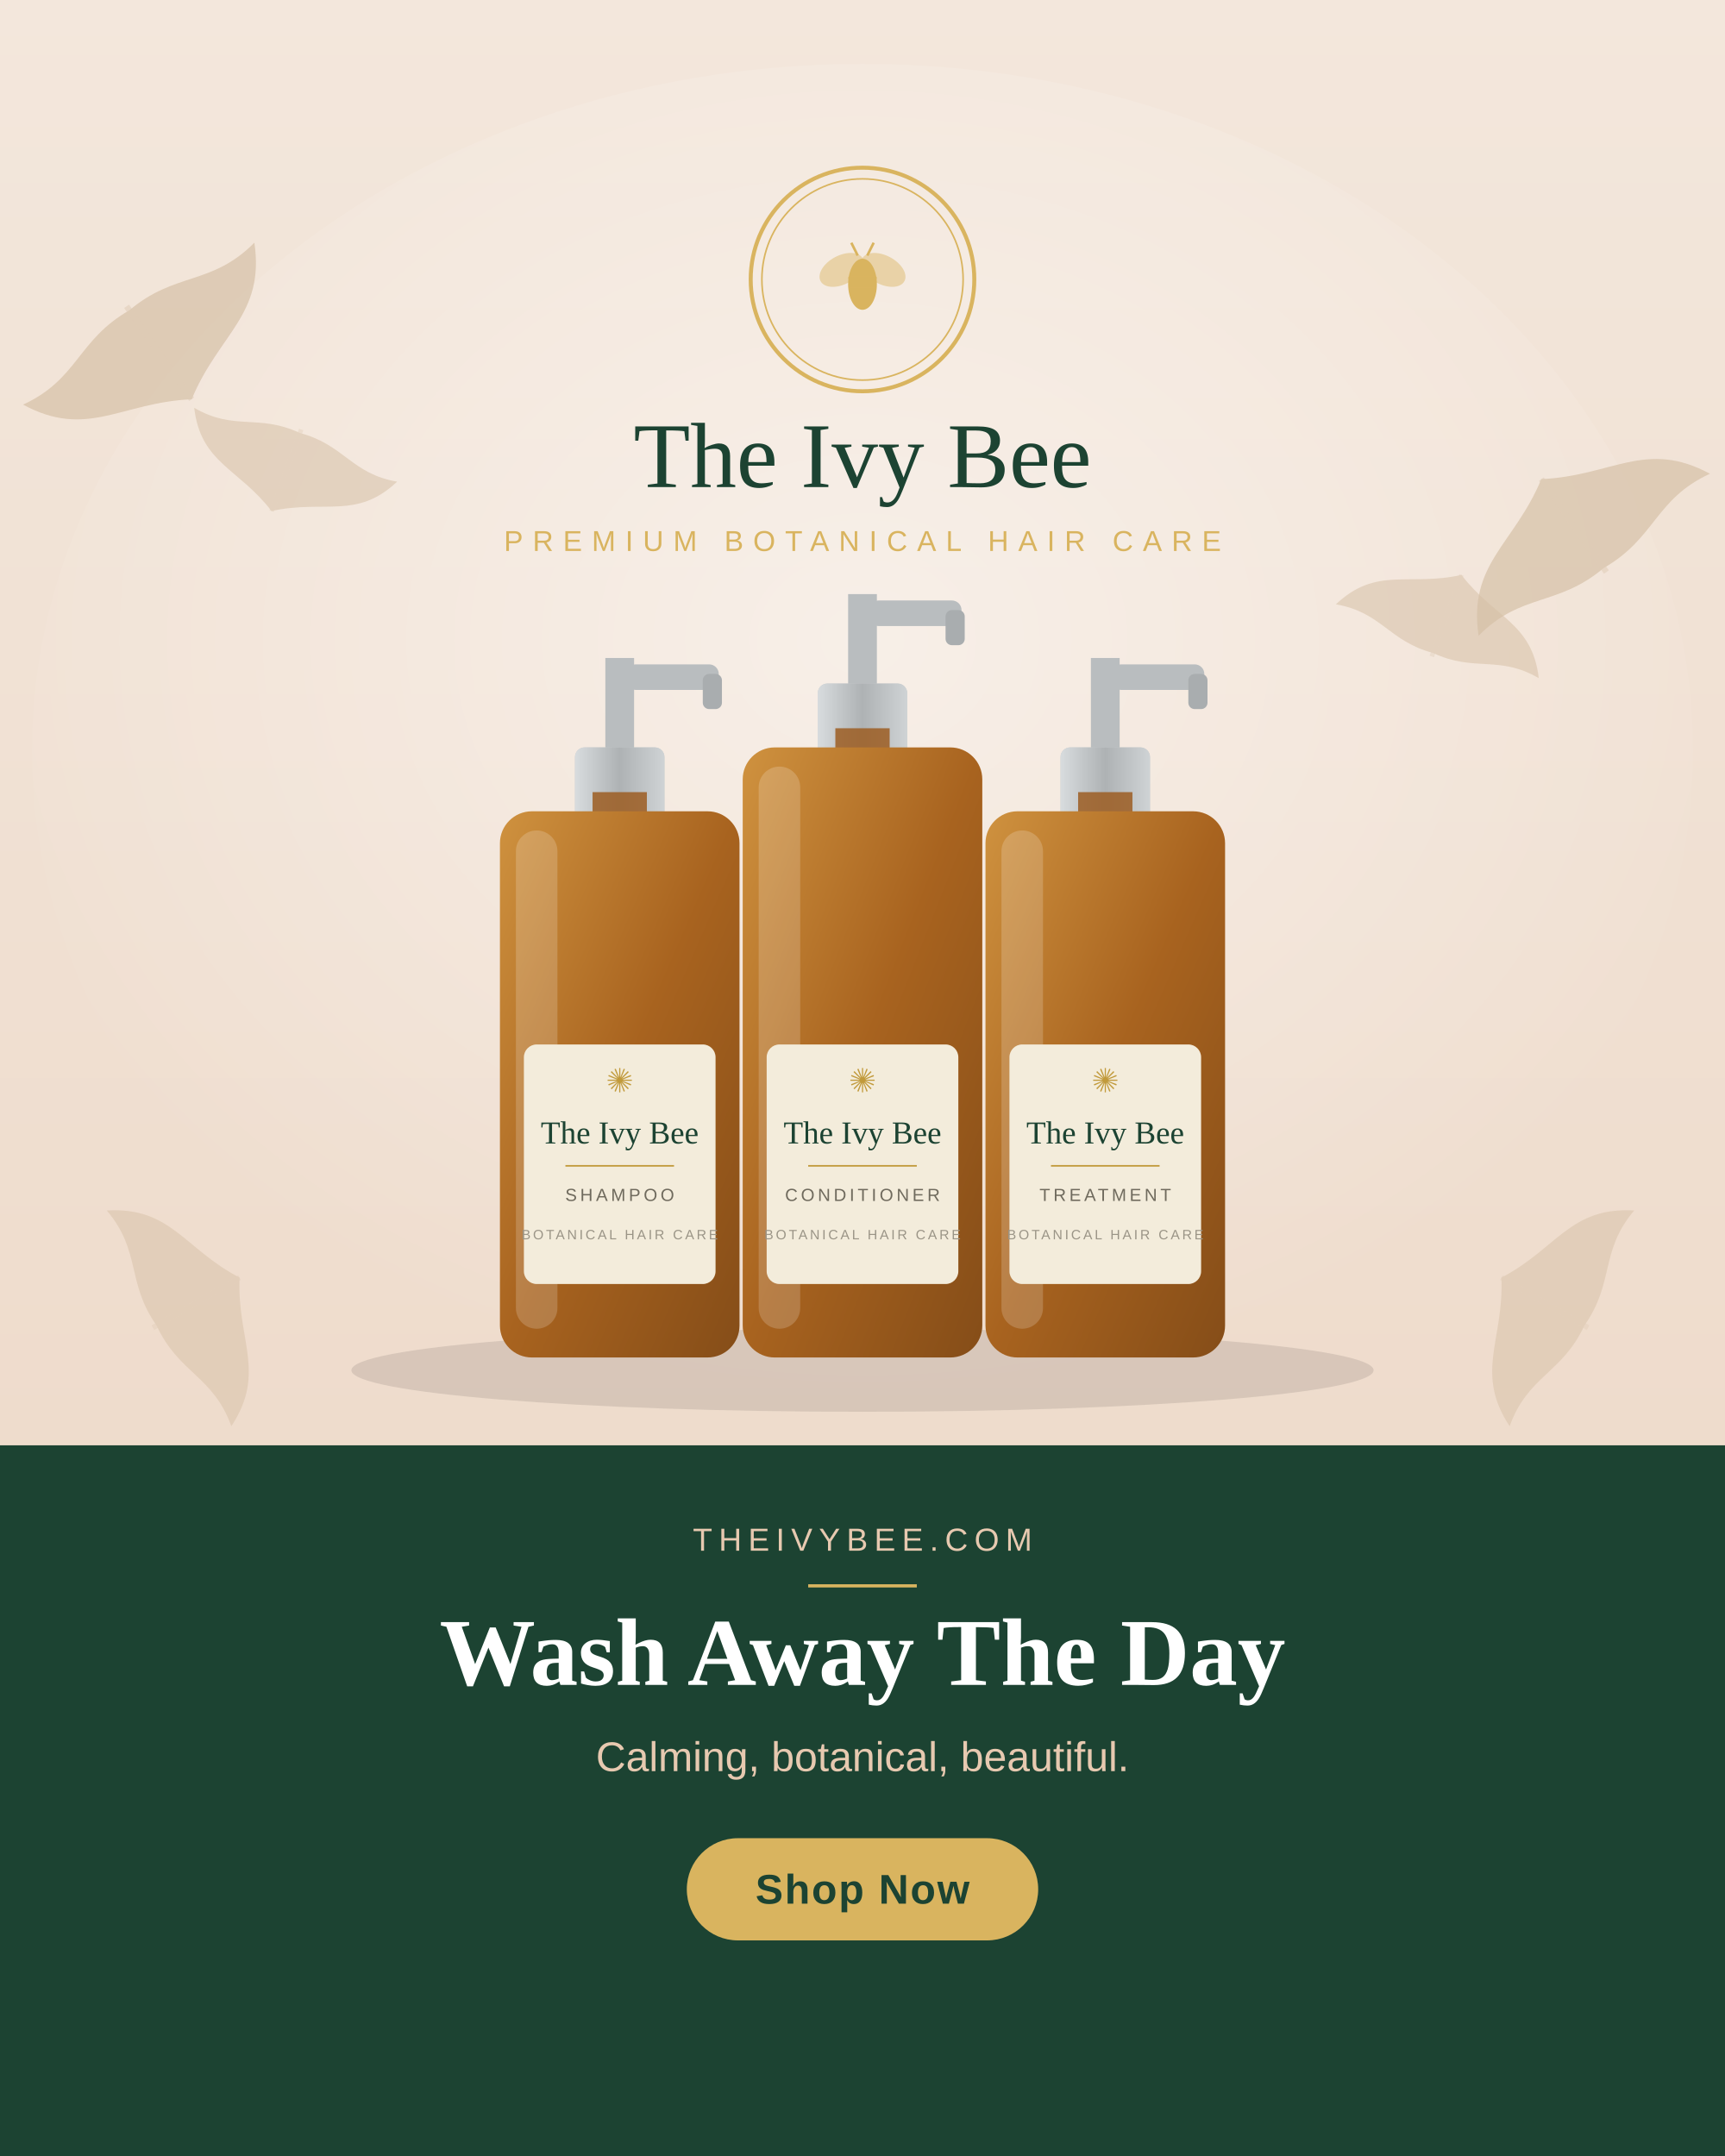
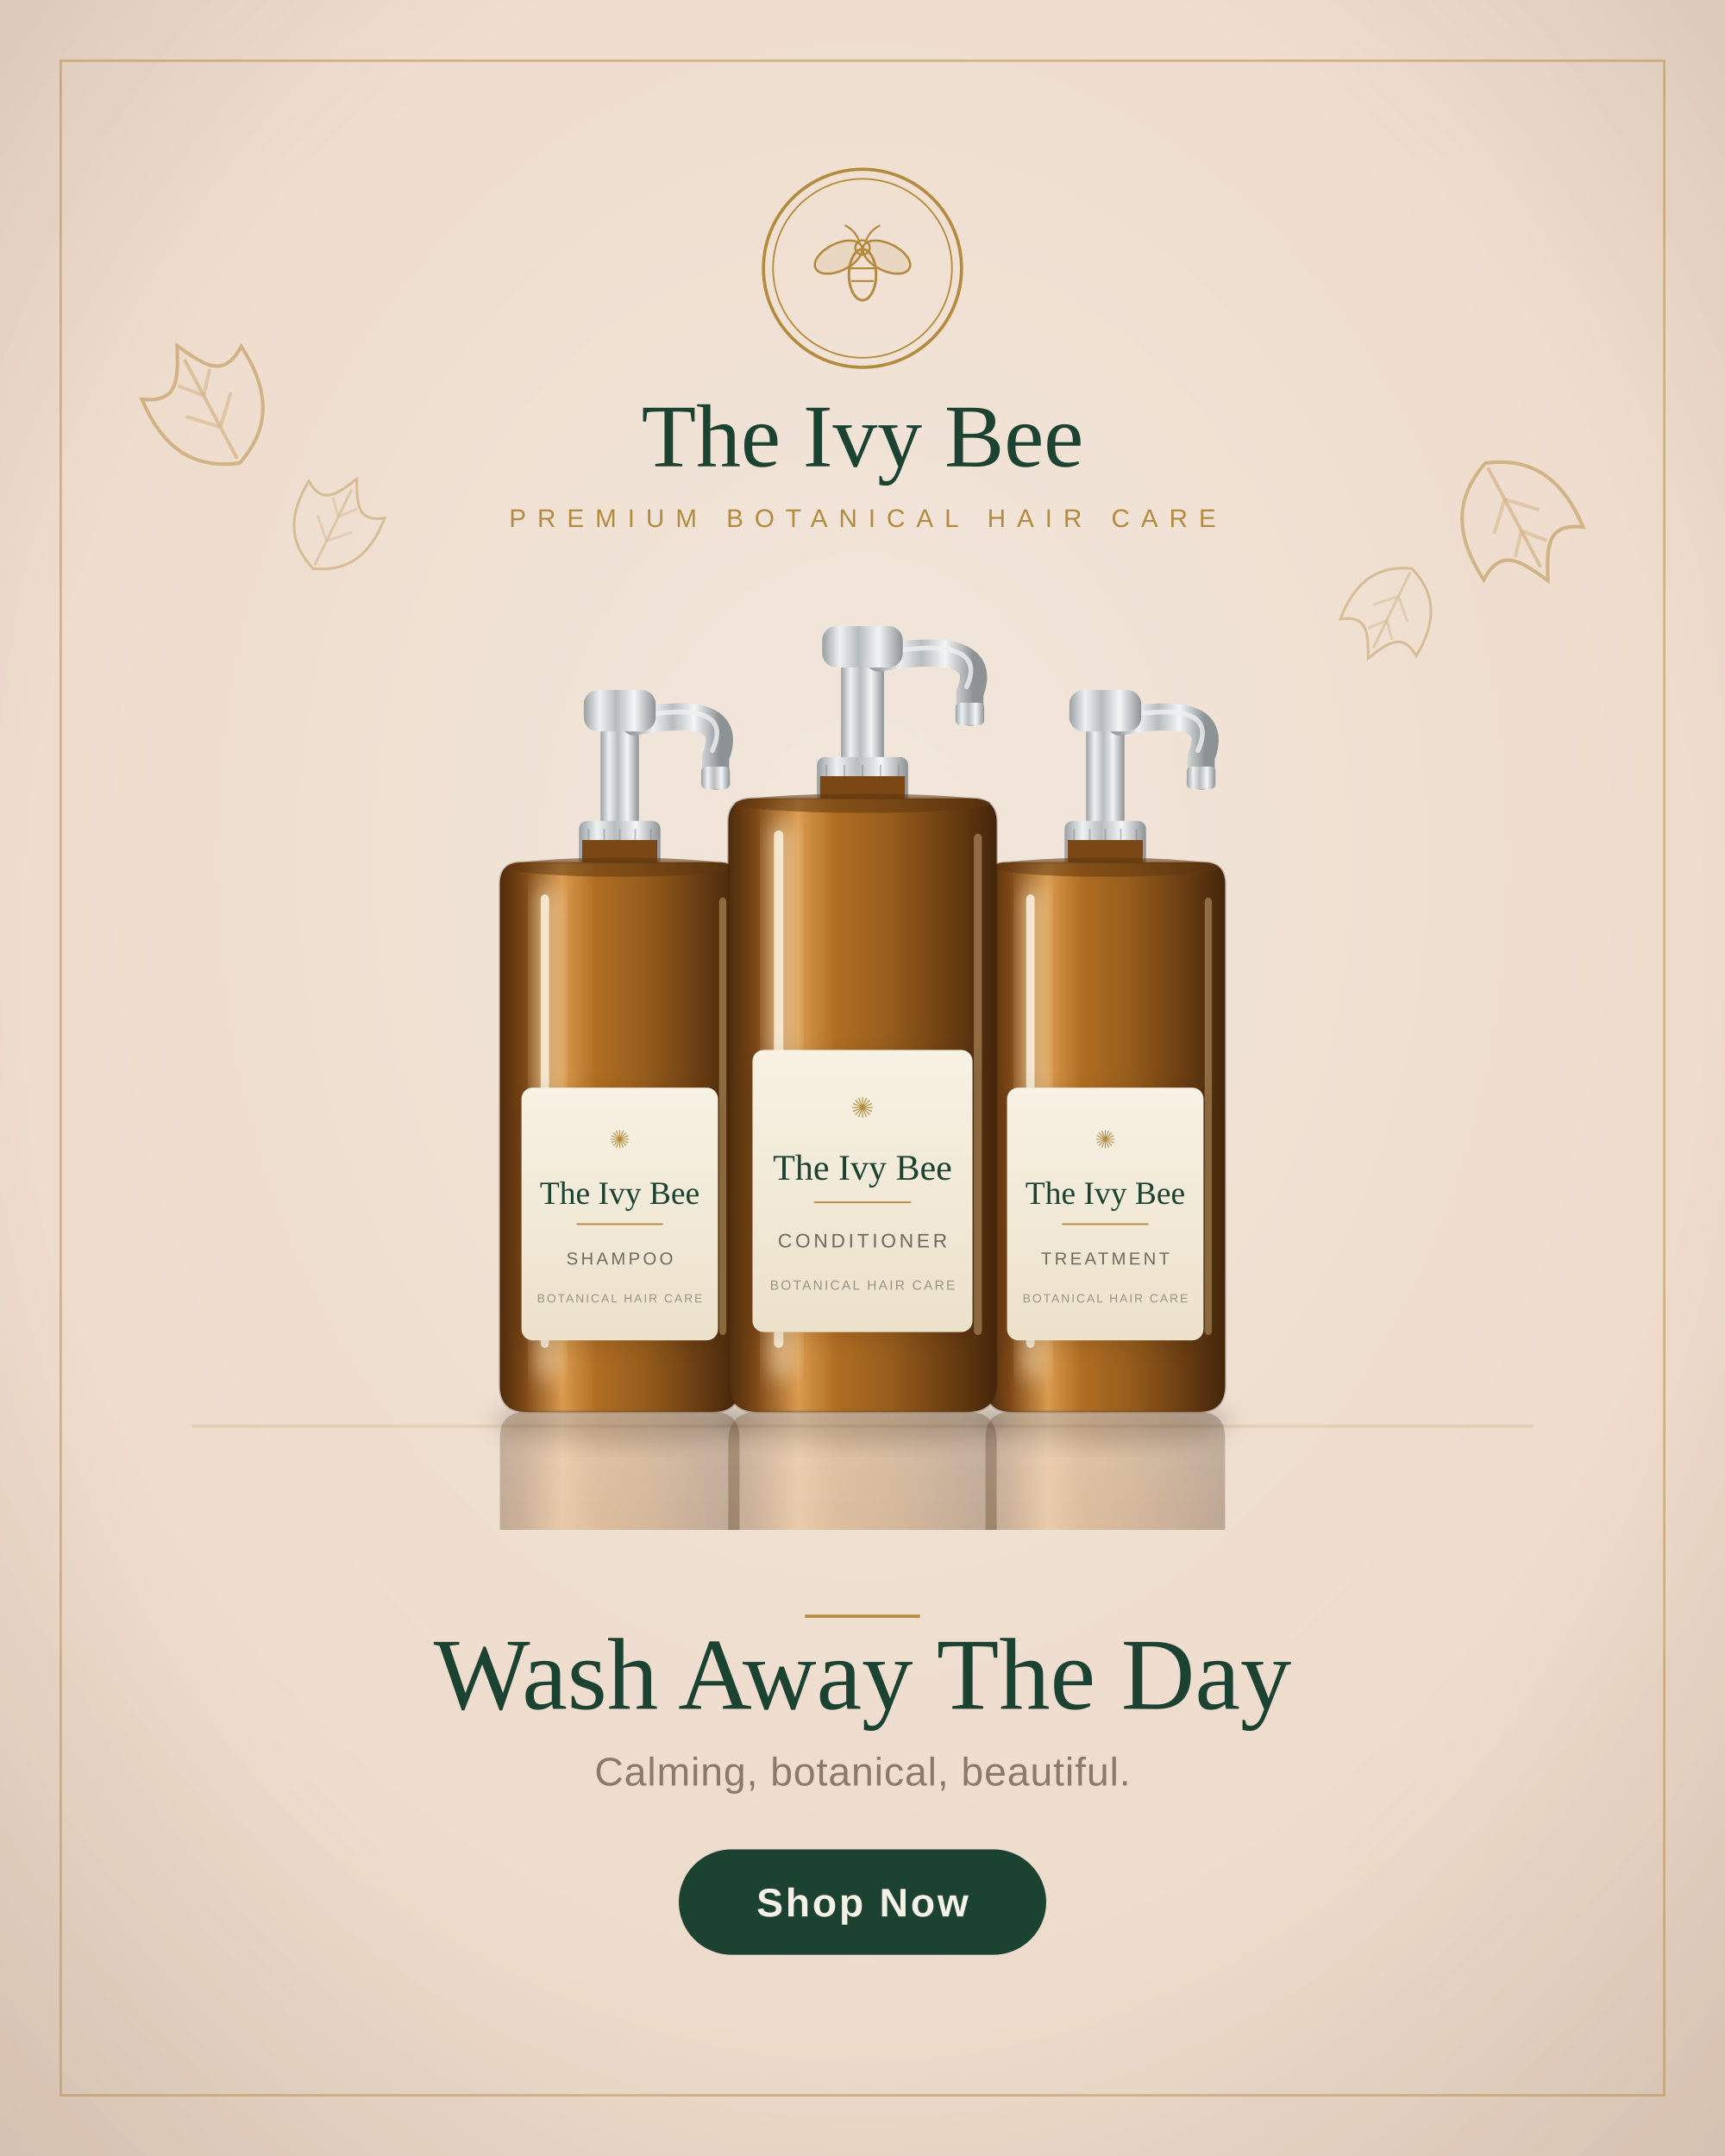
<svg xmlns="http://www.w3.org/2000/svg" viewBox="0 0 1080 1350" width="1080" height="1350" role="img" aria-label="Wash Away The Day">
  <defs>
-     <linearGradient id="bgGrad" x1="0" y1="0" x2="0" y2="1">
-       <stop offset="0" stop-color="#f3e7dc" />
+     <radialGradient id="bgGrad" cx="0.5" cy="0.40" r="0.75">
+       <stop offset="0" stop-color="#f2e7dc" />
      <stop offset="1" stop-color="#ecd6c4" />
+     </radialGradient>
+     <linearGradient id="amber" x1="0" y1="0" x2="1" y2="0">
+       <stop offset="0" stop-color="#4f2c0c" />
+       <stop offset="0.10" stop-color="#7c4716" />
+       <stop offset="0.26" stop-color="#d99a4e" />
+       <stop offset="0.40" stop-color="#b06e23" />
+       <stop offset="0.60" stop-color="#965d1c" />
+       <stop offset="0.82" stop-color="#6c3e12" />
+       <stop offset="1" stop-color="#43260a" />
    </linearGradient>
-     <linearGradient id="amber" x1="0" y1="0" x2="1" y2="1">
-       <stop offset="0" stop-color="#cf923f" />
-       <stop offset="0.5" stop-color="#a8631f" />
-       <stop offset="1" stop-color="#854d18" />
+     <linearGradient id="chrome" x1="0" y1="0" x2="1" y2="0">
+       <stop offset="0" stop-color="#9aa0a3" />
+       <stop offset="0.22" stop-color="#eef1f2" />
+       <stop offset="0.45" stop-color="#b7bcbf" />
+       <stop offset="0.70" stop-color="#f3f5f6" />
+       <stop offset="1" stop-color="#8d9295" />
    </linearGradient>
-     <linearGradient id="metal" x1="0" y1="0" x2="1" y2="0">
-       <stop offset="0" stop-color="#d8dcde" />
-       <stop offset="0.5" stop-color="#aeb2b4" />
-       <stop offset="1" stop-color="#cfd3d5" />
+     <linearGradient id="label" x1="0" y1="0" x2="0" y2="1">
+       <stop offset="0" stop-color="#f8f2e4" />
+       <stop offset="1" stop-color="#ece1cb" />
    </linearGradient>
-     <radialGradient id="glow" cx="0.5" cy="0.42" r="0.55">
-       <stop offset="0" stop-color="#ffffff" stop-opacity="0.45" />
-       <stop offset="1" stop-color="#ffffff" stop-opacity="0" />
+     <linearGradient id="reflFade" x1="0" y1="0" x2="0" y2="1">
+       <stop offset="0" stop-color="#ffffff" />
+       <stop offset="1" stop-color="#000000" />
+     </linearGradient>
+     <mask id="reflMask">
+       <rect x="0" y="810" width="1080" height="540" fill="url(#reflFade)" />
+     </mask>
+     <filter id="soft" x="-30%" y="-30%" width="160%" height="160%">
+       <feGaussianBlur stdDeviation="7" />
+     </filter>
+     <radialGradient id="vign" cx="0.5" cy="0.45" r="0.75">
+       <stop offset="0.65" stop-color="#000000" stop-opacity="0" />
+       <stop offset="1" stop-color="#000000" stop-opacity="0.1" />
    </radialGradient>
  </defs>
  <rect width="1080" height="1350" fill="url(#bgGrad)" />
-   <ellipse cx="540" cy="470" rx="520" ry="430" fill="url(#glow)" />
-   <g transform="translate(120 250) rotate(-35) scale(1.7)" opacity="0.7">
-     <path d="M0 0 C 22 -14 40 -10 52 -34 C 30 -30 22 -42 0 -40 C -22 -42 -30 -30 -52 -34 C -40 -10 -22 -14 0 0 Z" fill="#d6c0a6" />
-     <path d="M0 0 L0 -38" stroke="#d6c0a6" stroke-width="2" opacity="0.5" transform="scale(1.1)" />
+   <rect width="1080" height="1350" fill="url(#vign)" />
+   <rect x="38" y="38" width="1004" height="1274" fill="none" stroke="#b48a3e" stroke-width="1.5" opacity="0.5" />
+   <g transform="translate(150 290) rotate(-28) scale(1.6)" opacity="0.5" fill="none" stroke="#b48a3e" stroke-width="1.4">
+     <path d="M0 0 C 16 -6 24 -18 22 -40 C 10 -32 6 -40 0 -52 C -6 -40 -10 -32 -22 -40 C -24 -18 -16 -6 0 0 Z" />
+     <path d="M0 -2 L0 -46" opacity="0.7" />
+     <path d="M0 -16 L10 -26 M0 -16 L-10 -26 M0 -30 L7 -38 M0 -30 L-7 -38" opacity="0.55" />
  </g>
-   <g transform="translate(170 320) rotate(20) scale(1.3)" opacity="0.55">
-     <path d="M0 0 C 22 -14 40 -10 52 -34 C 30 -30 22 -42 0 -40 C -22 -42 -30 -30 -52 -34 C -40 -10 -22 -14 0 0 Z" fill="#d6c0a6" />
-     <path d="M0 0 L0 -38" stroke="#d6c0a6" stroke-width="2" opacity="0.5" transform="scale(1.1)" />
+   <g transform="translate(196 356) rotate(26) scale(1.2)" opacity="0.4" fill="none" stroke="#b48a3e" stroke-width="1.4">
+     <path d="M0 0 C 16 -6 24 -18 22 -40 C 10 -32 6 -40 0 -52 C -6 -40 -10 -32 -22 -40 C -24 -18 -16 -6 0 0 Z" />
+     <path d="M0 -2 L0 -46" opacity="0.7" />
+     <path d="M0 -16 L10 -26 M0 -16 L-10 -26 M0 -30 L7 -38 M0 -30 L-7 -38" opacity="0.55" />
  </g>
-   <g transform="translate(965 300) rotate(145) scale(1.7)" opacity="0.7">
-     <path d="M0 0 C 22 -14 40 -10 52 -34 C 30 -30 22 -42 0 -40 C -22 -42 -30 -30 -52 -34 C -40 -10 -22 -14 0 0 Z" fill="#d6c0a6" />
-     <path d="M0 0 L0 -38" stroke="#d6c0a6" stroke-width="2" opacity="0.5" transform="scale(1.1)" />
+   <g transform="translate(930 290) rotate(152) scale(1.6)" opacity="0.5" fill="none" stroke="#b48a3e" stroke-width="1.4">
+     <path d="M0 0 C 16 -6 24 -18 22 -40 C 10 -32 6 -40 0 -52 C -6 -40 -10 -32 -22 -40 C -24 -18 -16 -6 0 0 Z" />
+     <path d="M0 -2 L0 -46" opacity="0.7" />
+     <path d="M0 -16 L10 -26 M0 -16 L-10 -26 M0 -30 L7 -38 M0 -30 L-7 -38" opacity="0.55" />
  </g>
-   <g transform="translate(915 360) rotate(200) scale(1.3)" opacity="0.55">
-     <path d="M0 0 C 22 -14 40 -10 52 -34 C 30 -30 22 -42 0 -40 C -22 -42 -30 -30 -52 -34 C -40 -10 -22 -14 0 0 Z" fill="#d6c0a6" />
-     <path d="M0 0 L0 -38" stroke="#d6c0a6" stroke-width="2" opacity="0.5" transform="scale(1.1)" />
+   <g transform="translate(884 356) rotate(206) scale(1.2)" opacity="0.4" fill="none" stroke="#b48a3e" stroke-width="1.4">
+     <path d="M0 0 C 16 -6 24 -18 22 -40 C 10 -32 6 -40 0 -52 C -6 -40 -10 -32 -22 -40 C -24 -18 -16 -6 0 0 Z" />
+     <path d="M0 -2 L0 -46" opacity="0.7" />
+     <path d="M0 -16 L10 -26 M0 -16 L-10 -26 M0 -30 L7 -38 M0 -30 L-7 -38" opacity="0.55" />
  </g>
-   <g transform="translate(150 800) rotate(-120) scale(1.5)" opacity="0.5">
-     <path d="M0 0 C 22 -14 40 -10 52 -34 C 30 -30 22 -42 0 -40 C -22 -42 -30 -30 -52 -34 C -40 -10 -22 -14 0 0 Z" fill="#d6c0a6" />
-     <path d="M0 0 L0 -38" stroke="#d6c0a6" stroke-width="2" opacity="0.5" transform="scale(1.1)" />
+   <g fill="none" stroke="#b48a3e">
+     <circle cx="540" cy="168" r="62" stroke-width="2" />
+     <circle cx="540" cy="168" r="56" stroke-width="1" />
+     <g transform="translate(540 168)">
+       <ellipse cx="-15" cy="-7" rx="16" ry="8.5" stroke-width="1.4" fill="#b48a3e" fill-opacity="0.12" transform="rotate(-26 -15 -7)" />
+       <ellipse cx="15" cy="-7" rx="16" ry="8.5" stroke-width="1.4" fill="#b48a3e" fill-opacity="0.12" transform="rotate(26 15 -7)" />
+       <ellipse cx="0" cy="4" rx="8.5" ry="16" stroke-width="1.6" />
+       <circle cx="0" cy="-13" r="4.5" stroke-width="1.4" />
+       <line x1="-8" y1="0" x2="8" y2="0" stroke-width="1.2" />
+       <line x1="-7" y1="8" x2="7" y2="8" stroke-width="1.2" />
+       <path d="M-2 -17 C -5 -24 -8 -25 -11 -27" stroke-width="1.2" />
+       <path d="M2 -17 C 5 -24 8 -25 11 -27" stroke-width="1.2" />
+     </g>
  </g>
-   <g transform="translate(940 800) rotate(120) scale(1.5)" opacity="0.5">
-     <path d="M0 0 C 22 -14 40 -10 52 -34 C 30 -30 22 -42 0 -40 C -22 -42 -30 -30 -52 -34 C -40 -10 -22 -14 0 0 Z" fill="#d6c0a6" />
-     <path d="M0 0 L0 -38" stroke="#d6c0a6" stroke-width="2" opacity="0.5" transform="scale(1.1)" />
+   <text x="540" y="292" text-anchor="middle" font-family="Georgia, 'Times New Roman', serif" font-size="56" fill="#1c4332">The Ivy Bee</text>
+   <text x="540" y="330" text-anchor="middle" font-family="Arial, sans-serif" font-size="16" letter-spacing="7" fill="#b48a3e">PREMIUM BOTANICAL HAIR CARE</text>
+   <rect x="120" y="892" width="840" height="2" fill="#b48a3e" opacity="0.18" />
+   <g>
+     <ellipse cx="388" cy="890" rx="78.75" ry="14" fill="#000000" opacity="0.20" filter="url(#soft)" />
+     <g transform="translate(0 1768) scale(1 -1)" opacity="0.30" mask="url(#reflMask)">
+       <path d="M 313 553.5     Q 313 540 326.5 540     L 449.5 540     Q 463 540 463 553.5     L 463 867.5     Q 463 884 446.5 884     L 329.5 884     Q 313 884 313 867.5 Z" fill="url(#amber)" />
+     </g>
+     <g>
+       <rect x="376" y="444" width="24" height="74" fill="url(#chrome)" />
+       <path d="M 397 452 Q 462 440 448 474 L 448 486" fill="none" stroke="url(#chrome)" stroke-width="17" stroke-linecap="round" />
+       <path d="M 397 449 Q 461 437 446 470" fill="none" stroke="#eef0f1" stroke-width="3" stroke-linecap="round" opacity="0.8" />
+       <rect x="439" y="480" width="18" height="14" rx="3" fill="url(#chrome)" />
+       <rect x="365.5" y="432" width="45" height="26" rx="9" fill="url(#chrome)" />
+       <rect x="362.5" y="514" width="51" height="30" rx="5" fill="url(#chrome)" />
+       <line x1="368.5" y1="519" x2="368.5" y2="539" stroke="#7f8487" stroke-width="1" opacity="0.5" />
+       <line x1="378.25" y1="519" x2="378.25" y2="539" stroke="#7f8487" stroke-width="1" opacity="0.5" />
+       <line x1="388" y1="519" x2="388" y2="539" stroke="#7f8487" stroke-width="1" opacity="0.5" />
+       <line x1="397.75" y1="519" x2="397.75" y2="539" stroke="#7f8487" stroke-width="1" opacity="0.5" />
+       <line x1="407.5" y1="519" x2="407.5" y2="539" stroke="#7f8487" stroke-width="1" opacity="0.5" />
+     </g>
+     <rect x="364.5" y="526" width="47" height="20" fill="#7a4715" />
+     <path d="M 313 553.5     Q 313 540 326.5 540     L 449.5 540     Q 463 540 463 553.5     L 463 867.5     Q 463 884 446.5 884     L 329.5 884     Q 313 884 313 867.5 Z" fill="url(#amber)" />
+     <path d="M 313 553.5     Q 313 540 326.5 540     L 449.5 540     Q 463 540 463 553.5     L 463 867.5     Q 463 884 446.5 884     L 329.5 884     Q 313 884 313 867.5 Z" fill="none" stroke="#3f2208" stroke-opacity="0.25" stroke-width="1.5" />
+     <ellipse cx="388" cy="543" rx="71" ry="6" fill="#5e360f" opacity="0.55" />
+     <rect x="335.5" y="554" width="15" height="310" rx="7.5" fill="#ffe9c4" opacity="0.55" filter="url(#soft)" />
+     <rect x="338.5" y="560" width="5.25" height="284" rx="3" fill="#fff6e6" opacity="0.8" />
+     <rect x="450.25" y="562" width="4.5" height="274" rx="3" fill="#ffdca0" opacity="0.35" />
+     <rect x="326.5" y="684.04" width="123" height="158.24" rx="7" fill="#000000" opacity="0.12" filter="url(#soft)" />
+     <rect x="326.5" y="681.04" width="123" height="158.24" rx="7" fill="url(#label)" />
+     <text x="388" y="719.018" text-anchor="middle" font-family="Georgia, 'Times New Roman', serif" font-size="16.5" fill="#b48a3e">✺</text>
+     <text x="388" y="753.83" text-anchor="middle" font-family="Georgia, 'Times New Roman', serif" font-size="20.25" fill="#1c4332">The Ivy Bee</text>
+     <line x1="360.94" y1="766.49" x2="415.06" y2="766.49" stroke="#b48a3e" stroke-width="1" />
+     <text x="388" y="791.808" text-anchor="middle" font-family="Arial, sans-serif" font-size="10.95" letter-spacing="1.8" fill="#6f6a5d">SHAMPOO</text>
+     <text x="388" y="815.544" text-anchor="middle" font-family="Arial, sans-serif" font-size="7.5" letter-spacing="1.05" fill="#9a9486">BOTANICAL HAIR CARE</text>
  </g>
  <g>
-     <circle cx="540" cy="175" r="70" fill="none" stroke="#d9b45f" stroke-width="2.5" />
-     <circle cx="540" cy="175" r="63" fill="none" stroke="#d9b45f" stroke-width="1" />
-     <g transform="translate(540 175)">
-       <ellipse cx="-13" cy="-6" rx="15" ry="9" fill="#d9b45f" opacity="0.45" transform="rotate(-28 -13 -6)" />
-       <ellipse cx="13" cy="-6" rx="15" ry="9" fill="#d9b45f" opacity="0.45" transform="rotate(28 13 -6)" />
-       <ellipse cx="0" cy="3" rx="9" ry="16" fill="#d9b45f" />
-       <line x1="-9" y1="-1" x2="9" y2="-1" stroke="#d9b45f" stroke-width="1.4" opacity="0.6" />
-       <line x1="-8" y1="6" x2="8" y2="6" stroke="#d9b45f" stroke-width="1.4" opacity="0.6" />
-       <line x1="-3" y1="-15" x2="-7" y2="-23" stroke="#d9b45f" stroke-width="1.6" />
-       <line x1="3" y1="-15" x2="7" y2="-23" stroke="#d9b45f" stroke-width="1.6" />
+     <ellipse cx="692" cy="890" rx="78.75" ry="14" fill="#000000" opacity="0.20" filter="url(#soft)" />
+     <g transform="translate(0 1768) scale(1 -1)" opacity="0.30" mask="url(#reflMask)">
+       <path d="M 617 553.5     Q 617 540 630.5 540     L 753.5 540     Q 767 540 767 553.5     L 767 867.5     Q 767 884 750.5 884     L 633.5 884     Q 617 884 617 867.5 Z" fill="url(#amber)" />
    </g>
-   </g>
-   <text x="540" y="305" text-anchor="middle" font-family="Georgia, 'Times New Roman', serif" font-size="58" fill="#1c4332">The Ivy Bee</text>
-   <text x="540" y="345" text-anchor="middle" font-family="Arial, sans-serif" font-size="18" letter-spacing="6" fill="#d9b45f">PREMIUM BOTANICAL HAIR CARE</text>
-   <ellipse cx="540" cy="858" rx="320" ry="26" fill="#000000" opacity="0.10" />
-   <g>
-     <rect x="379" y="412" width="18" height="60" fill="#b9bdbf" />
-     <rect x="360" y="468" width="56" height="46" rx="6" fill="#c7cbcd" />
-     <rect x="360" y="468" width="56" height="46" rx="6" fill="url(#metal)" />
-     <rect x="392" y="416" width="58" height="16" rx="6" fill="#b9bdbf" />
-     <rect x="440" y="422" width="12" height="22" rx="4" fill="#a9adaf" />
-     <rect x="371" y="496" width="34" height="22" fill="#9c5d22" opacity="0.85" />
-     <rect x="313" y="508" width="150" height="342" rx="20" fill="url(#amber)" />
-     <rect x="323" y="520" width="26" height="312" rx="13" fill="#ffffff" opacity="0.18" />
-     <rect x="328" y="654" width="120" height="150" rx="8" fill="#f3ecdb" />
-     <text x="388" y="684" text-anchor="middle" font-family="Georgia, 'Times New Roman', serif" font-size="22" fill="#c19a3b">✺</text>
-     <text x="388" y="716" text-anchor="middle" font-family="Georgia, 'Times New Roman', serif" font-size="20" fill="#1c4332">The Ivy Bee</text>
-     <line x1="354" y1="730" x2="422" y2="730" stroke="#c19a3b" stroke-width="1" />
-     <text x="388" y="752" text-anchor="middle" font-family="Arial, sans-serif" font-size="11" letter-spacing="2" fill="#6f6a5d">SHAMPOO</text>
-     <text x="388" y="776" text-anchor="middle" font-family="Arial, sans-serif" font-size="8.5" letter-spacing="1.5" fill="#9a9486">BOTANICAL HAIR CARE</text>
+     <g>
+       <rect x="680" y="444" width="24" height="74" fill="url(#chrome)" />
+       <path d="M 701 452 Q 766 440 752 474 L 752 486" fill="none" stroke="url(#chrome)" stroke-width="17" stroke-linecap="round" />
+       <path d="M 701 449 Q 765 437 750 470" fill="none" stroke="#eef0f1" stroke-width="3" stroke-linecap="round" opacity="0.8" />
+       <rect x="743" y="480" width="18" height="14" rx="3" fill="url(#chrome)" />
+       <rect x="669.5" y="432" width="45" height="26" rx="9" fill="url(#chrome)" />
+       <rect x="666.5" y="514" width="51" height="30" rx="5" fill="url(#chrome)" />
+       <line x1="672.5" y1="519" x2="672.5" y2="539" stroke="#7f8487" stroke-width="1" opacity="0.5" />
+       <line x1="682.25" y1="519" x2="682.25" y2="539" stroke="#7f8487" stroke-width="1" opacity="0.5" />
+       <line x1="692" y1="519" x2="692" y2="539" stroke="#7f8487" stroke-width="1" opacity="0.5" />
+       <line x1="701.75" y1="519" x2="701.75" y2="539" stroke="#7f8487" stroke-width="1" opacity="0.5" />
+       <line x1="711.5" y1="519" x2="711.5" y2="539" stroke="#7f8487" stroke-width="1" opacity="0.5" />
+     </g>
+     <rect x="668.5" y="526" width="47" height="20" fill="#7a4715" />
+     <path d="M 617 553.5     Q 617 540 630.5 540     L 753.5 540     Q 767 540 767 553.5     L 767 867.5     Q 767 884 750.5 884     L 633.5 884     Q 617 884 617 867.5 Z" fill="url(#amber)" />
+     <path d="M 617 553.5     Q 617 540 630.5 540     L 753.5 540     Q 767 540 767 553.5     L 767 867.5     Q 767 884 750.5 884     L 633.5 884     Q 617 884 617 867.5 Z" fill="none" stroke="#3f2208" stroke-opacity="0.25" stroke-width="1.5" />
+     <ellipse cx="692" cy="543" rx="71" ry="6" fill="#5e360f" opacity="0.55" />
+     <rect x="639.5" y="554" width="15" height="310" rx="7.5" fill="#ffe9c4" opacity="0.55" filter="url(#soft)" />
+     <rect x="642.5" y="560" width="5.25" height="284" rx="3" fill="#fff6e6" opacity="0.8" />
+     <rect x="754.25" y="562" width="4.5" height="274" rx="3" fill="#ffdca0" opacity="0.35" />
+     <rect x="630.5" y="684.04" width="123" height="158.24" rx="7" fill="#000000" opacity="0.12" filter="url(#soft)" />
+     <rect x="630.5" y="681.04" width="123" height="158.24" rx="7" fill="url(#label)" />
+     <text x="692" y="719.018" text-anchor="middle" font-family="Georgia, 'Times New Roman', serif" font-size="16.5" fill="#b48a3e">✺</text>
+     <text x="692" y="753.83" text-anchor="middle" font-family="Georgia, 'Times New Roman', serif" font-size="20.25" fill="#1c4332">The Ivy Bee</text>
+     <line x1="664.94" y1="766.49" x2="719.06" y2="766.49" stroke="#b48a3e" stroke-width="1" />
+     <text x="692" y="791.808" text-anchor="middle" font-family="Arial, sans-serif" font-size="10.95" letter-spacing="1.8" fill="#6f6a5d">TREATMENT</text>
+     <text x="692" y="815.544" text-anchor="middle" font-family="Arial, sans-serif" font-size="7.5" letter-spacing="1.05" fill="#9a9486">BOTANICAL HAIR CARE</text>
  </g>
  <g>
-     <rect x="683" y="412" width="18" height="60" fill="#b9bdbf" />
-     <rect x="664" y="468" width="56" height="46" rx="6" fill="#c7cbcd" />
-     <rect x="664" y="468" width="56" height="46" rx="6" fill="url(#metal)" />
-     <rect x="696" y="416" width="58" height="16" rx="6" fill="#b9bdbf" />
-     <rect x="744" y="422" width="12" height="22" rx="4" fill="#a9adaf" />
-     <rect x="675" y="496" width="34" height="22" fill="#9c5d22" opacity="0.85" />
-     <rect x="617" y="508" width="150" height="342" rx="20" fill="url(#amber)" />
-     <rect x="627" y="520" width="26" height="312" rx="13" fill="#ffffff" opacity="0.18" />
-     <rect x="632" y="654" width="120" height="150" rx="8" fill="#f3ecdb" />
-     <text x="692" y="684" text-anchor="middle" font-family="Georgia, 'Times New Roman', serif" font-size="22" fill="#c19a3b">✺</text>
-     <text x="692" y="716" text-anchor="middle" font-family="Georgia, 'Times New Roman', serif" font-size="20" fill="#1c4332">The Ivy Bee</text>
-     <line x1="658" y1="730" x2="726" y2="730" stroke="#c19a3b" stroke-width="1" />
-     <text x="692" y="752" text-anchor="middle" font-family="Arial, sans-serif" font-size="11" letter-spacing="2" fill="#6f6a5d">TREATMENT</text>
-     <text x="692" y="776" text-anchor="middle" font-family="Arial, sans-serif" font-size="8.5" letter-spacing="1.5" fill="#9a9486">BOTANICAL HAIR CARE</text>
+     <ellipse cx="540" cy="890" rx="88.2" ry="14" fill="#000000" opacity="0.20" filter="url(#soft)" />
+     <g transform="translate(0 1768) scale(1 -1)" opacity="0.30" mask="url(#reflMask)">
+       <path d="M 456 515.12     Q 456 500 471.12 500     L 608.88 500     Q 624 500 624 515.12     L 624 865.52     Q 624 884 605.52 884     L 474.48 884     Q 456 884 456 865.52 Z" fill="url(#amber)" />
+     </g>
+     <g>
+       <rect x="526.56" y="404" width="26.88" height="74" fill="url(#chrome)" />
+       <path d="M 550.08 412 Q 621.2 400 607.2 434 L 607.2 446" fill="none" stroke="url(#chrome)" stroke-width="17" stroke-linecap="round" />
+       <path d="M 550.08 409 Q 620.2 397 605.2 430" fill="none" stroke="#eef0f1" stroke-width="3" stroke-linecap="round" opacity="0.8" />
+       <rect x="598.2" y="440" width="18" height="14" rx="3" fill="url(#chrome)" />
+       <rect x="514.8" y="392" width="50.4" height="26" rx="9" fill="url(#chrome)" />
+       <rect x="511.44" y="474" width="57.12" height="30" rx="5" fill="url(#chrome)" />
+       <line x1="517.44" y1="479" x2="517.44" y2="499" stroke="#7f8487" stroke-width="1" opacity="0.5" />
+       <line x1="528.72" y1="479" x2="528.72" y2="499" stroke="#7f8487" stroke-width="1" opacity="0.5" />
+       <line x1="540" y1="479" x2="540" y2="499" stroke="#7f8487" stroke-width="1" opacity="0.5" />
+       <line x1="551.28" y1="479" x2="551.28" y2="499" stroke="#7f8487" stroke-width="1" opacity="0.5" />
+       <line x1="562.56" y1="479" x2="562.56" y2="499" stroke="#7f8487" stroke-width="1" opacity="0.5" />
+     </g>
+     <rect x="513.44" y="486" width="53.12" height="20" fill="#7a4715" />
+     <path d="M 456 515.12     Q 456 500 471.12 500     L 608.88 500     Q 624 500 624 515.12     L 624 865.52     Q 624 884 605.52 884     L 474.48 884     Q 456 884 456 865.52 Z" fill="url(#amber)" />
+     <path d="M 456 515.12     Q 456 500 471.12 500     L 608.88 500     Q 624 500 624 515.12     L 624 865.52     Q 624 884 605.52 884     L 474.48 884     Q 456 884 456 865.52 Z" fill="none" stroke="#3f2208" stroke-opacity="0.25" stroke-width="1.5" />
+     <ellipse cx="540" cy="503" rx="80" ry="6" fill="#5e360f" opacity="0.55" />
+     <rect x="481.2" y="514" width="16.8" height="350" rx="8.4" fill="#ffe9c4" opacity="0.55" filter="url(#soft)" />
+     <rect x="484.56" y="520" width="5.88" height="324" rx="3" fill="#fff6e6" opacity="0.8" />
+     <rect x="609.72" y="522" width="5.04" height="314" rx="3" fill="#ffdca0" opacity="0.35" />
+     <rect x="471.12" y="660.44" width="137.76" height="176.64" rx="7" fill="#000000" opacity="0.12" filter="url(#soft)" />
+     <rect x="471.12" y="657.44" width="137.76" height="176.64" rx="7" fill="url(#label)" />
+     <text x="540" y="699.834" text-anchor="middle" font-family="Georgia, 'Times New Roman', serif" font-size="18.48" fill="#b48a3e">✺</text>
+     <text x="540" y="738.694" text-anchor="middle" font-family="Georgia, 'Times New Roman', serif" font-size="22.68" fill="#1c4332">The Ivy Bee</text>
+     <line x1="509.693" y1="752.826" x2="570.307" y2="752.826" stroke="#b48a3e" stroke-width="1" />
+     <text x="540" y="781.088" text-anchor="middle" font-family="Arial, sans-serif" font-size="12.264" letter-spacing="2.016" fill="#6f6a5d">CONDITIONER</text>
+     <text x="540" y="807.584" text-anchor="middle" font-family="Arial, sans-serif" font-size="8.4" letter-spacing="1.176" fill="#9a9486">BOTANICAL HAIR CARE</text>
  </g>
-   <g>
-     <rect x="531" y="372" width="18" height="60" fill="#b9bdbf" />
-     <rect x="512" y="428" width="56" height="46" rx="6" fill="#c7cbcd" />
-     <rect x="512" y="428" width="56" height="46" rx="6" fill="url(#metal)" />
-     <rect x="544" y="376" width="58" height="16" rx="6" fill="#b9bdbf" />
-     <rect x="592" y="382" width="12" height="22" rx="4" fill="#a9adaf" />
-     <rect x="523" y="456" width="34" height="22" fill="#9c5d22" opacity="0.85" />
-     <rect x="465" y="468" width="150" height="382" rx="20" fill="url(#amber)" />
-     <rect x="475" y="480" width="26" height="352" rx="13" fill="#ffffff" opacity="0.18" />
-     <rect x="480" y="654" width="120" height="150" rx="8" fill="#f3ecdb" />
-     <text x="540" y="684" text-anchor="middle" font-family="Georgia, 'Times New Roman', serif" font-size="22" fill="#c19a3b">✺</text>
-     <text x="540" y="716" text-anchor="middle" font-family="Georgia, 'Times New Roman', serif" font-size="20" fill="#1c4332">The Ivy Bee</text>
-     <line x1="506" y1="730" x2="574" y2="730" stroke="#c19a3b" stroke-width="1" />
-     <text x="540" y="752" text-anchor="middle" font-family="Arial, sans-serif" font-size="11" letter-spacing="2" fill="#6f6a5d">CONDITIONER</text>
-     <text x="540" y="776" text-anchor="middle" font-family="Arial, sans-serif" font-size="8.5" letter-spacing="1.5" fill="#9a9486">BOTANICAL HAIR CARE</text>
-   </g>
-   <rect x="0" y="905" width="1080" height="445" fill="#1c4332" />
-   <text x="540" y="971" text-anchor="middle" font-family="Arial, sans-serif" font-size="20" letter-spacing="4" fill="#e7c9b0">THEIVYBEE.COM</text>
-   <line x1="506" y1="993" x2="574" y2="993" stroke="#d9b45f" stroke-width="2" />
-   <text x="540" y="1055" text-anchor="middle" font-family="Georgia, 'Times New Roman', serif" font-size="60" font-weight="bold" fill="#ffffff">
+   <line x1="504" y1="1012" x2="576" y2="1012" stroke="#b48a3e" stroke-width="2" />
+   <text x="540" y="1070" text-anchor="middle" font-family="Georgia, 'Times New Roman', serif" font-size="64" fill="#1c4332">
    <tspan x="540" dy="0">Wash Away The Day</tspan>
  </text>
-   <text x="540" y="1109" text-anchor="middle" font-family="Arial, sans-serif" font-size="26" fill="#e7c9b0">
+   <text x="540" y="1118" text-anchor="middle" font-family="Arial, sans-serif" font-size="25" letter-spacing="0.5" fill="#8a7a6b">
    <tspan x="540" dy="0">Calming, botanical, beautiful.</tspan>
  </text>
  <g>
-     <rect x="430" y="1151" width="220" height="64" rx="32" fill="#d9b45f" />
-     <text x="540" y="1192" text-anchor="middle" font-family="Arial, sans-serif" font-size="26" font-weight="bold" letter-spacing="1" fill="#1c4332">Shop Now</text>
+     <rect x="425" y="1158" width="230" height="66" rx="33" fill="#1c4332" />
+     <text x="540" y="1200" text-anchor="middle" font-family="Arial, sans-serif" font-size="25" font-weight="bold" letter-spacing="1.5" fill="#f6f1e6">Shop Now</text>
  </g>
</svg>
